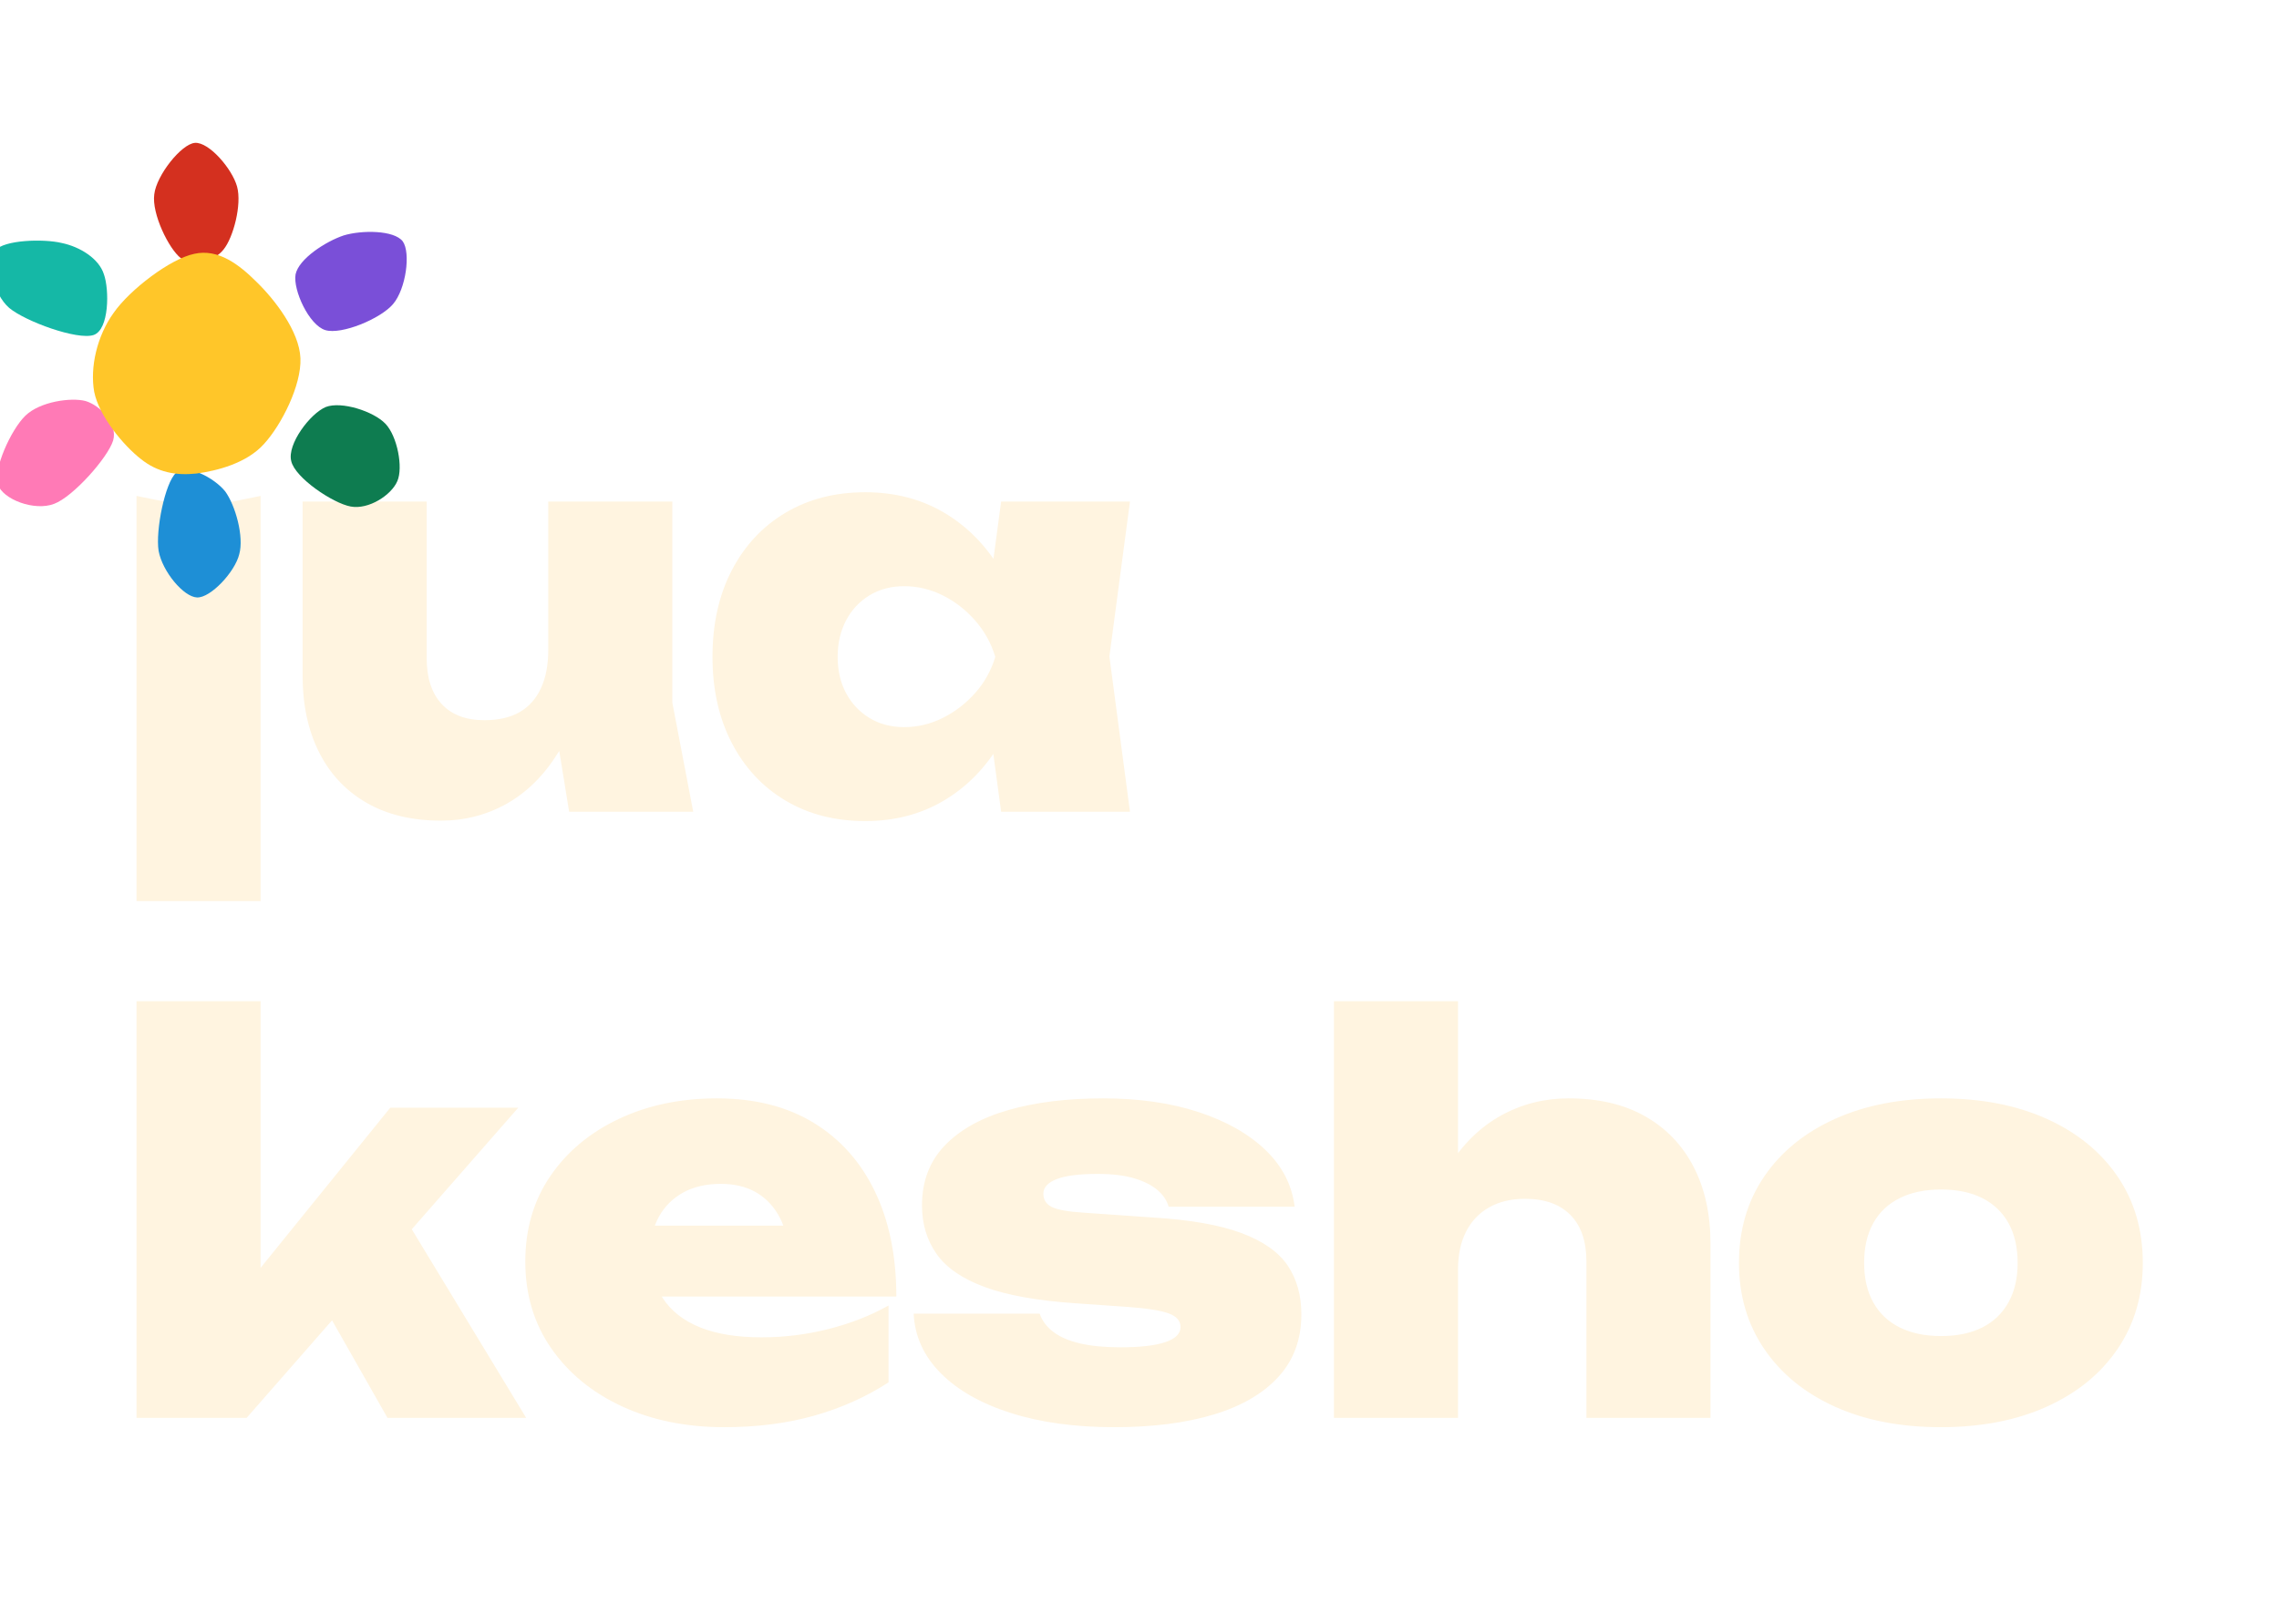
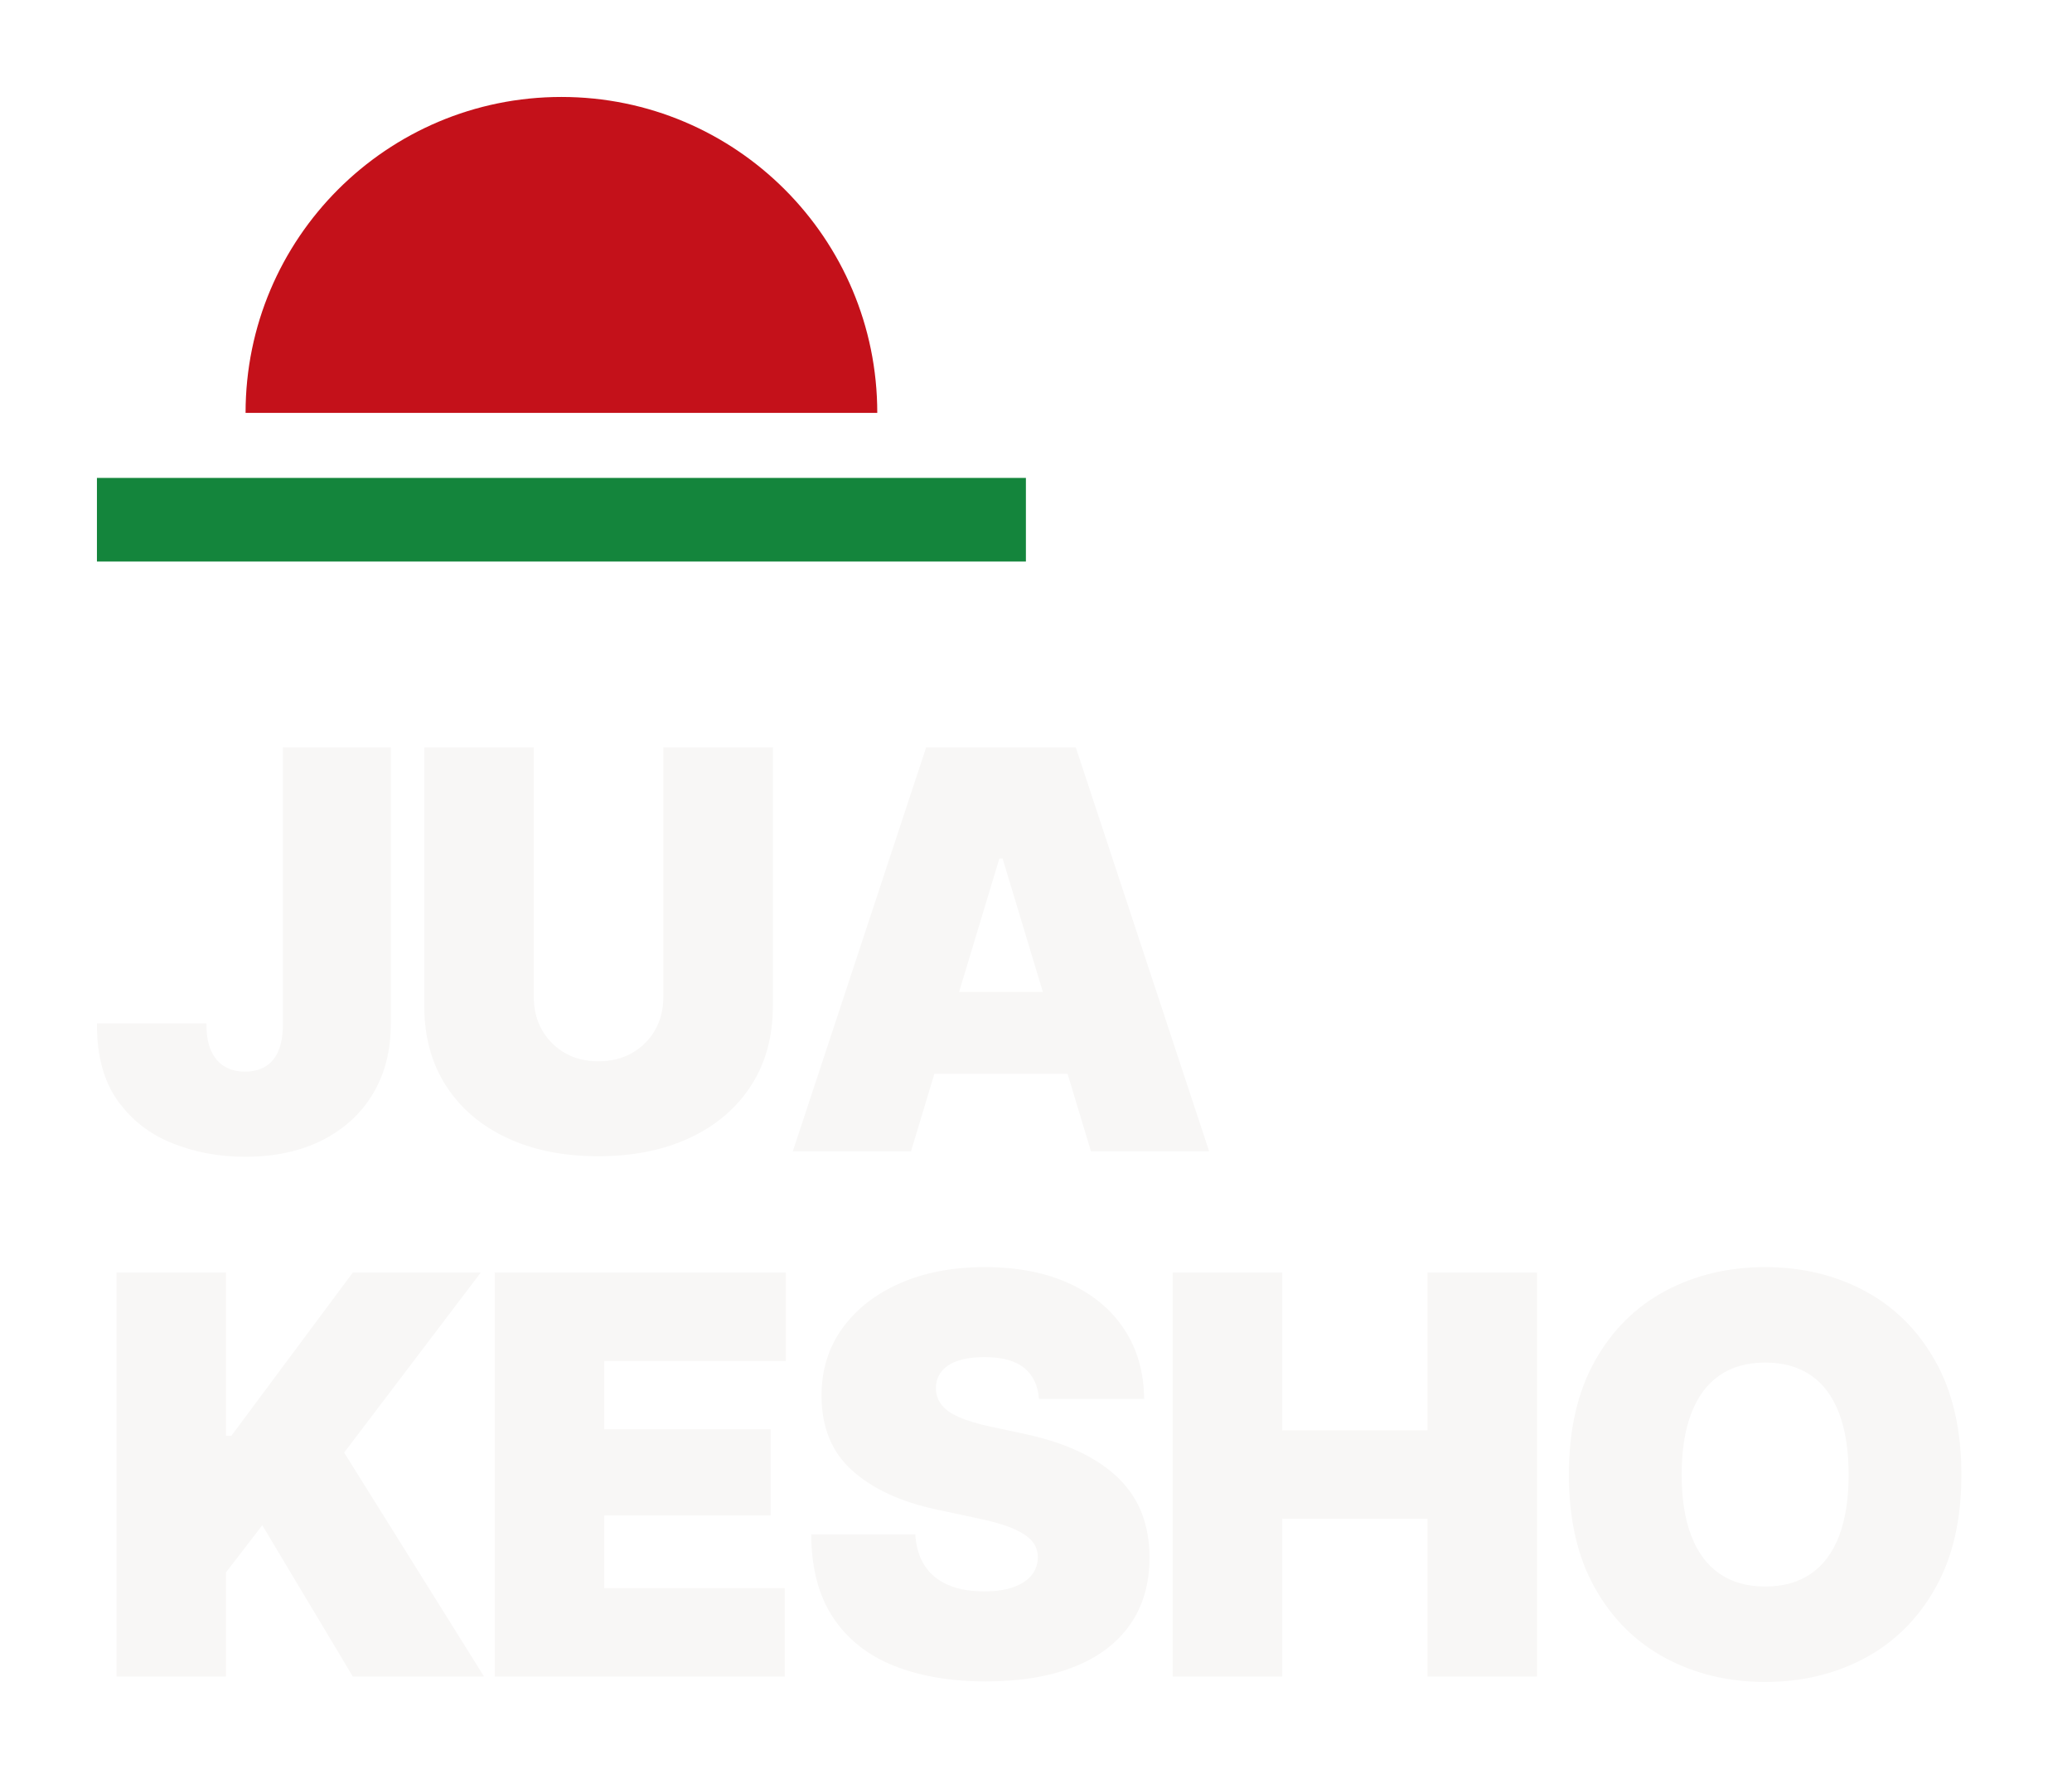
- <svg xmlns="http://www.w3.org/2000/svg" viewBox="0 0 421 300" width="421" height="300">
-   <path d="M25.22 91.64 36.68 93.96 48.14 91.64V166.5H25.22ZM81.44 151.64Q73.4 151.64 67.67 148.32Q61.94 145.0 58.92 138.96Q55.9 132.92 55.9 124.86V92.68H78.82V121.58Q78.82 127.1 81.59 130.09Q84.36 133.08 89.48 133.08Q93.38 133.08 95.97 131.6Q98.56 130.12 99.92 127.19Q101.28 124.26 101.28 120.12L108.18 123.66Q106.98 132.84 103.1 139.09Q99.22 145.34 93.64 148.49Q88.06 151.64 81.44 151.64ZM105.14 150.0 101.28 126.32V92.68H124.2V129.84L128.06 150.0ZM184.94 150.0 182.18 129.56 185.02 121.38 182.18 113.3 184.94 92.68H208.74L204.94 121.3L208.74 150.0ZM189.98 121.38Q188.8 130.52 184.76 137.34Q180.72 144.16 174.35 147.94Q167.98 151.72 159.84 151.72Q151.46 151.72 145.1 147.93Q138.74 144.14 135.18 137.28Q131.62 130.42 131.62 121.38Q131.62 112.24 135.18 105.39Q138.74 98.54 145.1 94.75Q151.46 90.96 159.84 90.96Q167.98 90.96 174.35 94.7Q180.72 98.44 184.81 105.25Q188.9 112.06 189.98 121.38ZM154.74 121.38Q154.74 125.16 156.29 128.07Q157.84 130.98 160.62 132.67Q163.4 134.36 167.02 134.36Q170.74 134.36 174.14 132.67Q177.54 130.98 180.13 128.07Q182.72 125.16 183.86 121.38Q182.72 117.6 180.13 114.65Q177.54 111.7 174.14 110.01Q170.74 108.32 167.02 108.32Q163.4 108.32 160.62 110.01Q157.84 111.7 156.29 114.65Q154.74 117.6 154.74 121.38ZM48.14 243.98 41.94 241.94 72.1 204.68H95.74L45.56 262.0H25.22V185.0H48.14ZM55.76 234.16 73.26 222.52 97.2 262.0H71.58ZM133.78 263.72Q123.24 263.72 114.94 259.89Q106.64 256.06 101.84 249.16Q97.04 242.26 97.04 233.12Q97.04 224.08 101.67 217.31Q106.3 210.54 114.33 206.75Q122.36 202.96 132.42 202.96Q142.88 202.96 150.27 207.45Q157.66 211.94 161.62 220.16Q165.58 228.38 165.58 239.58H115.72V226.48H152.44L145.7 230.98Q145.32 227.06 143.69 224.34Q142.06 221.62 139.43 220.19Q136.8 218.76 133.16 218.76Q129.06 218.76 126.17 220.38Q123.28 222 121.72 224.83Q120.16 227.66 120.16 231.28Q120.16 236.38 122.45 239.9Q124.74 243.42 129.31 245.27Q133.88 247.12 140.68 247.12Q146.94 247.12 153.02 245.59Q159.1 244.06 164.14 241.24V255.44Q157.98 259.44 150.45 261.58Q142.92 263.72 133.78 263.72ZM240.4 242.88Q240.4 249.78 236.16 254.42Q231.92 259.06 224.18 261.39Q216.44 263.72 205.84 263.72Q194.94 263.72 186.7 261.09Q178.46 258.46 173.77 253.73Q169.08 249.0 168.78 242.74H192.06Q192.74 244.74 194.63 246.15Q196.52 247.56 199.59 248.26Q202.66 248.96 206.98 248.96Q212.44 248.96 215.26 248.01Q218.08 247.06 218.08 245.22Q218.08 243.48 215.85 242.68Q213.62 241.88 208.34 241.5L198.6 240.82Q188.08 240.1 181.88 237.81Q175.68 235.52 173 231.69Q170.32 227.86 170.32 222.74Q170.32 216.06 174.52 211.68Q178.72 207.3 186.24 205.13Q193.76 202.96 203.78 202.96Q213.7 202.96 221.4 205.49Q229.1 208.02 233.76 212.49Q238.42 216.96 239.16 222.98H215.88Q215.4 221.24 213.81 219.89Q212.22 218.54 209.51 217.73Q206.8 216.92 202.76 216.92Q197.68 216.92 195.21 217.88Q192.74 218.84 192.74 220.58Q192.74 222.22 194.26 223.01Q195.78 223.8 200.12 224.08L213.06 224.98Q223.42 225.62 229.39 227.87Q235.36 230.12 237.88 233.86Q240.4 237.6 240.4 242.88ZM246.42 185.0H269.34V262.0H246.42ZM289.76 202.96Q298.08 202.96 303.92 206.28Q309.76 209.6 312.87 215.63Q315.98 221.66 315.98 229.82V262.0H293.06V233.12Q293.06 227.5 290.11 224.51Q287.16 221.52 281.72 221.52Q277.9 221.52 275.11 223.09Q272.32 224.66 270.83 227.58Q269.34 230.5 269.34 234.56L262.42 231.02Q263.72 221.74 267.66 215.5Q271.6 209.26 277.32 206.11Q283.04 202.96 289.76 202.96ZM358.527 263.72Q347.36 263.72 338.97 259.93Q330.58 256.14 325.91 249.268Q321.24 242.395 321.24 233.369Q321.24 224.24 325.91 217.39Q330.58 210.54 338.983 206.75Q347.385 202.96 358.553 202.96Q369.72 202.96 378.11 206.75Q386.5 210.54 391.17 217.379Q395.84 224.218 395.84 233.37Q395.84 242.42 391.17 249.28Q386.5 256.14 378.097 259.93Q369.695 263.72 358.527 263.72ZM358.556 246.88Q363.06 246.88 366.21 245.28Q369.36 243.68 371.04 240.632Q372.72 237.584 372.72 233.38Q372.72 229.06 371.04 226.03Q369.36 223 366.21 221.4Q363.06 219.8 358.556 219.8Q354.12 219.8 350.92 221.4Q347.72 223 346.04 226.03Q344.36 229.06 344.36 233.34Q344.36 237.62 346.04 240.65Q347.72 243.68 350.92 245.28Q354.12 246.88 358.556 246.88Z" fill="#FFF4E0" />
-   <path d="M36.0,26.4 C38.6,26.2 42.9,31.2 43.8,34.5 C44.7,37.8 43.1,43.9 41.3,46.1 C39.6,48.3 35.5,49.4 33.4,47.7 C31.2,46.0 28.0,39.5 28.5,35.9 C28.9,32.4 33.5,26.6 36.0,26.4Z" fill="#D4301F" />
-   <path d="M74.4,44.6 C75.9,46.7 75.0,53.4 72.6,56.2 C70.3,58.9 63.1,61.9 60.1,61.0 C57.1,60.1 54.1,53.6 54.6,50.7 C55.2,47.8 60.2,44.6 63.5,43.5 C66.8,42.5 72.8,42.5 74.4,44.6Z" fill="#7A4FD8" />
-   <path d="M73.4,88.9 C72.3,91.5 68.1,94.2 64.8,93.6 C61.5,93.0 54.5,88.3 53.8,85.2 C53.0,82.1 57.3,76.4 60.2,75.2 C63.1,74.1 69.0,76.0 71.2,78.3 C73.4,80.6 74.5,86.4 73.4,88.9Z" fill="#0E7C50" />
-   <path d="M36.4,110.4 C33.9,110.3 30.0,105.6 29.3,101.8 C28.7,98.0 30.5,89.2 32.5,87.4 C34.5,85.6 39.6,88.3 41.6,90.8 C43.5,93.4 45.1,99.2 44.2,102.4 C43.4,105.7 38.9,110.5 36.4,110.4Z" fill="#1E8FD6" />
-   <path d="M-0.4,89.5 C-1.3,86.8 2.0,79.4 4.7,76.8 C7.4,74.2 13.1,73.4 15.8,74.1 C18.5,74.9 21.8,78.3 20.9,81.4 C19.9,84.6 13.5,91.8 10.0,93.1 C6.4,94.5 0.5,92.3 -0.4,89.5Z" fill="#FF7AB6" />
-   <path d="M-0.9,46.3 C0.7,44.3 8.1,44.1 11.4,44.9 C14.8,45.6 18.3,47.8 19.2,50.7 C20.2,53.5 20.2,60.9 17.3,61.9 C14.3,62.9 4.7,59.4 1.7,56.9 C-1.3,54.3 -2.5,48.3 -0.9,46.3Z" fill="#15B8A6" />
-   <path d="M55.5,66.2 C55.7,71.2 52.0,78.5 48.8,82.0 C45.6,85.6 40.1,87.0 36.3,87.5 C32.5,87.9 29.1,87.3 26.0,84.8 C22.8,82.3 18.3,76.9 17.4,72.4 C16.6,67.9 17.9,62.1 21.0,57.8 C24.0,53.5 31.5,47.8 35.9,46.9 C40.3,45.9 44.2,48.9 47.4,52.1 C50.7,55.3 55.3,61.2 55.5,66.2Z" fill="#FFC629" />
+ <svg xmlns="http://www.w3.org/2000/svg" viewBox="0 0 513 439" width="513" height="439">
+   <path d="M60.8,102.2 A78.2,78.2 0 0 1 217.2,102.2 Z" fill="#C4111A" />
+   <rect x="24.0" y="118.3" width="230.0" height="20.7" fill="#14853C" />
+   <path d="M60.644 286.342Q51.047 286.342 42.658 282.987Q34.268 279.631 29.134 272.45Q24.0 265.268 24.0 253.725V253.322H51.114V253.725Q51.114 257.483 52.255 260.067Q53.396 262.651 55.544 263.96Q57.691 265.268 60.644 265.268Q63.664 265.268 65.779 263.96Q67.893 262.651 68.966 260.034Q70.04 257.416 70.04 253.591V185.0H96.752V253.591Q96.752 263.322 92.356 270.705Q87.96 278.087 79.839 282.215Q71.718 286.342 60.644 286.342ZM164.236 185.0H191.35V249.027Q191.35 260.436 185.914 268.792Q180.478 277.148 170.746 281.678Q161.015 286.208 148.129 286.208Q135.243 286.208 125.545 281.678Q115.847 277.148 110.444 268.792Q105.042 260.436 105.042 249.027V185.0H132.156V246.745Q132.156 251.443 134.236 255.034Q136.317 258.624 139.907 260.671Q143.498 262.718 148.129 262.718Q152.827 262.718 156.451 260.671Q160.075 258.624 162.156 255.034Q164.236 251.443 164.236 246.745ZM225.546 285.0H196.285L229.305 185.0H266.352L299.372 285.0H270.11L248.231 212.517H247.426ZM220.177 245.537H275.211V265.805H220.177ZM28.832 415.0V315.0H55.946V355.403H57.289L87.356 315.0H119.034L85.208 359.564L119.839 415.0H87.356L64.94 377.55L55.946 389.228V415.0ZM122.491 415.0V315.0H194.572V336.879H149.605V353.792H190.813V375.134H149.605V393.121H194.303V415.0ZM244.07 416.208Q231.05 416.208 221.352 412.349Q211.654 408.49 206.285 400.436Q200.915 392.383 200.848 379.832H226.62Q226.889 384.396 228.936 387.55Q230.983 390.705 234.707 392.315Q238.432 393.926 243.667 393.926Q248.03 393.926 250.983 392.852Q253.936 391.779 255.446 389.866Q256.956 387.953 256.956 385.47Q256.956 383.188 255.513 381.477Q254.07 379.765 250.781 378.356Q247.493 376.946 241.922 375.805L231.855 373.658Q218.634 370.839 211.016 364.027Q203.399 357.215 203.399 345.47Q203.399 335.94 208.566 328.792Q213.734 321.644 222.828 317.651Q231.922 313.658 243.801 313.658Q255.949 313.658 264.774 317.718Q273.6 321.779 278.399 329.128Q283.197 336.477 283.264 346.275H257.224Q256.889 341.376 253.634 338.658Q250.379 335.94 243.801 335.94Q239.64 335.94 236.956 336.913Q234.271 337.886 232.996 339.631Q231.721 341.376 231.721 343.591Q231.721 345.94 233.097 347.718Q234.472 349.497 237.459 350.805Q240.446 352.114 245.144 353.121L253.332 354.866Q261.587 356.611 267.526 359.497Q273.466 362.383 277.258 366.242Q281.05 370.101 282.828 374.933Q284.607 379.765 284.607 385.47Q284.607 395.336 279.741 402.215Q274.875 409.094 265.815 412.651Q256.754 416.208 244.07 416.208ZM290.346 415.0V315.0H317.46V354.06H353.434V315.0H380.548V415.0H353.434V375.94H317.46V415.0ZM437.026 416.342Q423.401 416.342 412.361 410.436Q401.321 404.53 394.878 393.087Q388.435 381.644 388.435 365.067Q388.435 348.356 394.878 336.879Q401.321 325.403 412.361 319.53Q423.401 313.658 437.026 313.658Q450.65 313.658 461.656 319.53Q472.663 325.403 479.14 336.879Q485.616 348.356 485.616 365.067Q485.616 381.711 479.14 393.154Q472.663 404.597 461.656 410.47Q450.65 416.342 437.026 416.342ZM437.026 392.718Q443.804 392.718 448.401 389.53Q452.999 386.342 455.348 380.168Q457.697 373.993 457.697 365.067Q457.697 356.074 455.348 349.866Q452.999 343.658 448.401 340.47Q443.804 337.282 437.026 337.282Q430.314 337.282 425.717 340.47Q421.119 343.658 418.737 349.866Q416.354 356.074 416.354 365.067Q416.354 373.993 418.737 380.168Q421.119 386.342 425.717 389.53Q430.314 392.718 437.026 392.718Z" fill="#F8F7F6" />
</svg>
